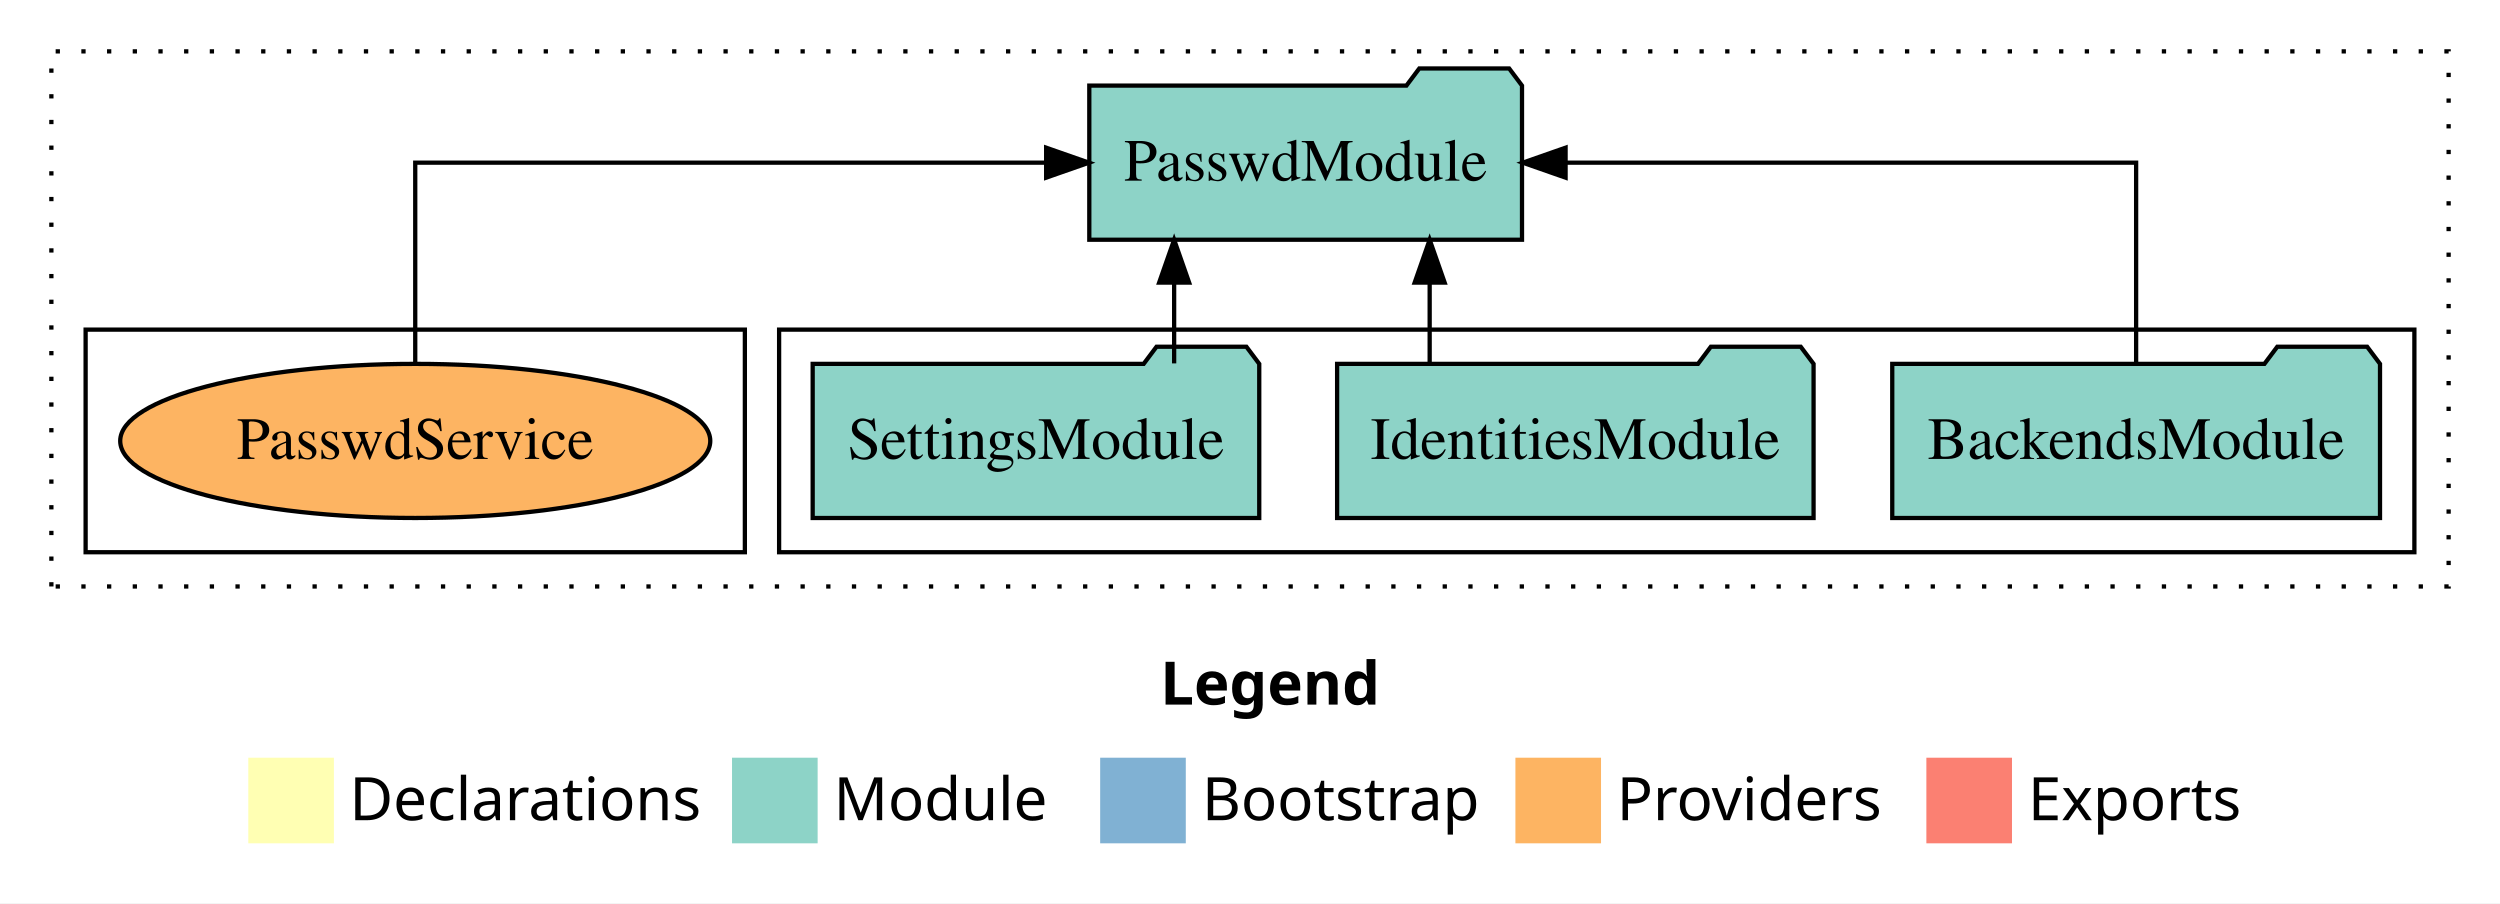
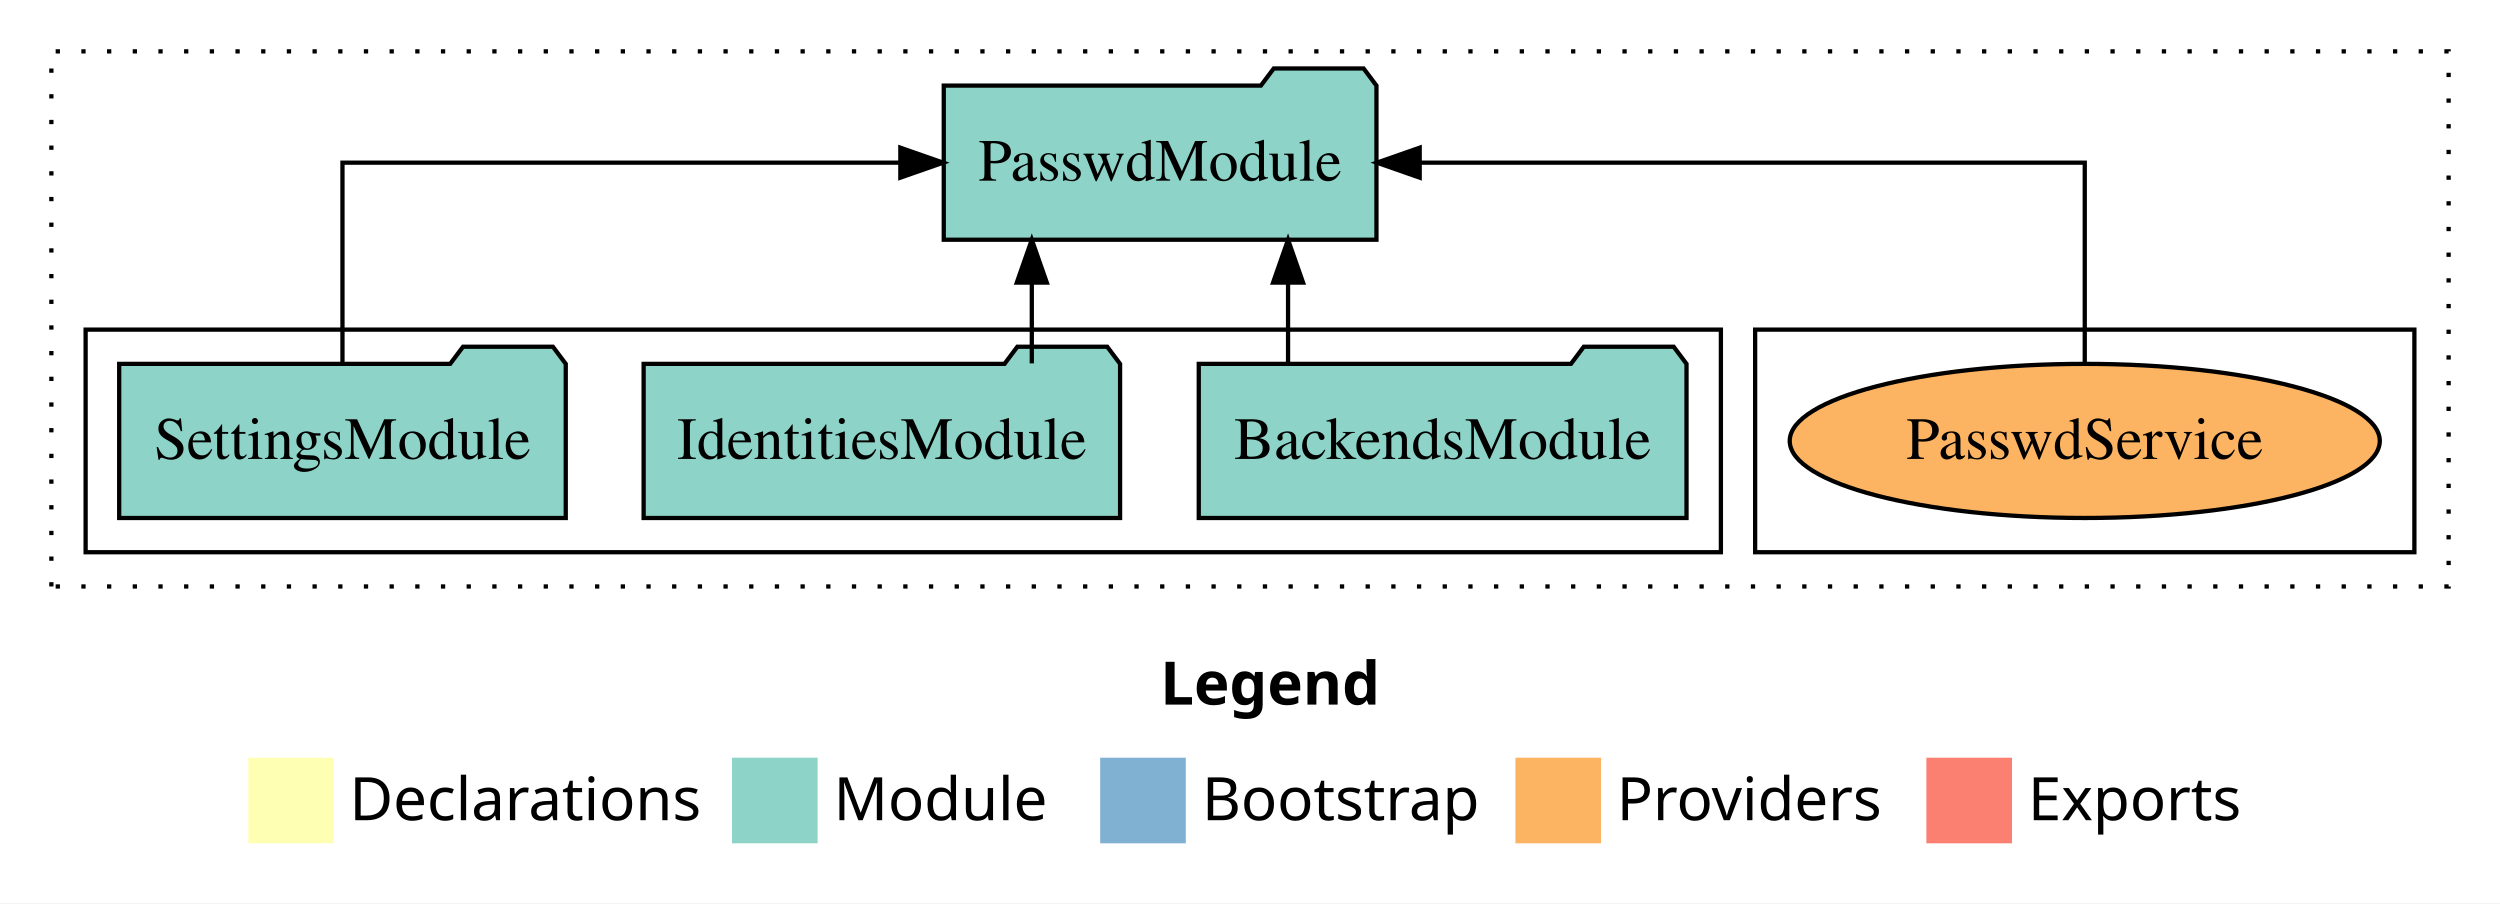
<svg xmlns="http://www.w3.org/2000/svg" width="584pt" height="211pt" viewBox="0.00 0.00 584.00 211.00">
  <g id="graph0" class="graph" transform="scale(1 1) rotate(0) translate(4 207)">
    <polygon fill="white" stroke="transparent" points="-4,4 -4,-207 580,-207 580,4 -4,4" />
    <text text-anchor="start" x="267.01" y="-42.4" font-family="Times-12" font-weight="bold" font-size="14.00">Legend</text>
    <polygon fill="#ffffb3" stroke="transparent" points="54,-10 54,-30 74,-30 74,-10 54,-10" />
    <text text-anchor="start" x="77.63" y="-15.4" font-family="Times-12" font-size="14.00">  Declarations</text>
    <polygon fill="#8dd3c7" stroke="transparent" points="167,-10 167,-30 187,-30 187,-10 167,-10" />
    <text text-anchor="start" x="190.73" y="-15.4" font-family="Times-12" font-size="14.00">  Module</text>
    <polygon fill="#80b1d3" stroke="transparent" points="253,-10 253,-30 273,-30 273,-10 253,-10" />
    <text text-anchor="start" x="276.78" y="-15.4" font-family="Times-12" font-size="14.00">  Bootstrap</text>
    <polygon fill="#fdb462" stroke="transparent" points="350,-10 350,-30 370,-30 370,-10 350,-10" />
    <text text-anchor="start" x="373.67" y="-15.4" font-family="Times-12" font-size="14.00">  Providers</text>
    <polygon fill="#fb8072" stroke="transparent" points="446,-10 446,-30 466,-30 466,-10 446,-10" />
    <text text-anchor="start" x="469.73" y="-15.4" font-family="Times-12" font-size="14.00">  Exports</text>
    <g id="clust1" class="cluster">
      <polygon fill="none" stroke="black" stroke-dasharray="1,5" points="8,-70 8,-195 568,-195 568,-70 8,-70" />
    </g>
+     <g id="clust6" class="cluster">
+       <polygon fill="none" stroke="black" points="406,-78 406,-130 560,-130 560,-78 406,-78" />
+     </g>
    <g id="clust3" class="cluster">
-       <polygon fill="none" stroke="black" points="178,-78 178,-130 560,-130 560,-78 178,-78" />
-     </g>
-     <g id="clust6" class="cluster">
-       <polygon fill="none" stroke="black" points="16,-78 16,-130 170,-130 170,-78 16,-78" />
+       <polygon fill="none" stroke="black" points="16,-78 16,-130 398,-130 398,-78 16,-78" />
    </g>
    <g id="node1" class="node">
-       <polygon fill="#8dd3c7" stroke="black" points="551.97,-122 548.97,-126 527.97,-126 524.97,-122 438.03,-122 438.03,-86 551.97,-86 551.97,-122" />
-       <text text-anchor="middle" x="495" y="-99.8" font-family="Times,serif" font-size="14.00">BackendsModule</text>
+       <polygon fill="#8dd3c7" stroke="black" points="389.97,-122 386.97,-126 365.97,-126 362.97,-122 276.03,-122 276.03,-86 389.97,-86 389.97,-122" />
+       <text text-anchor="middle" x="333" y="-99.8" font-family="Times,serif" font-size="14.00">BackendsModule</text>
    </g>
    <g id="node4" class="node">
-       <polygon fill="#8dd3c7" stroke="black" points="351.54,-187 348.54,-191 327.54,-191 324.54,-187 250.46,-187 250.46,-151 351.54,-151 351.54,-187" />
-       <text text-anchor="middle" x="301" y="-164.8" font-family="Times,serif" font-size="14.00">PasswdModule</text>
+       <polygon fill="#8dd3c7" stroke="black" points="317.54,-187 314.54,-191 293.54,-191 290.54,-187 216.46,-187 216.46,-151 317.54,-151 317.54,-187" />
+       <text text-anchor="middle" x="267" y="-164.8" font-family="Times,serif" font-size="14.00">PasswdModule</text>
    </g>
    <g id="edge1" class="edge">
-       <path fill="none" stroke="black" d="M495,-122.11C495,-141.34 495,-169 495,-169 495,-169 361.72,-169 361.72,-169" />
-       <polygon fill="black" stroke="black" points="361.72,-165.5 351.72,-169 361.72,-172.5 361.72,-165.5" />
+       <path fill="none" stroke="black" d="M296.89,-122.11C296.89,-122.11 296.89,-140.99 296.89,-140.99" />
+       <polygon fill="black" stroke="black" points="293.39,-140.99 296.89,-150.99 300.39,-140.99 293.39,-140.99" />
    </g>
    <g id="node2" class="node">
-       <polygon fill="#8dd3c7" stroke="black" points="419.65,-122 416.65,-126 395.65,-126 392.65,-122 308.35,-122 308.35,-86 419.65,-86 419.65,-122" />
-       <text text-anchor="middle" x="364" y="-99.8" font-family="Times,serif" font-size="14.00">IdentitiesModule</text>
+       <polygon fill="#8dd3c7" stroke="black" points="257.65,-122 254.65,-126 233.65,-126 230.65,-122 146.35,-122 146.35,-86 257.65,-86 257.65,-122" />
+       <text text-anchor="middle" x="202" y="-99.8" font-family="Times,serif" font-size="14.00">IdentitiesModule</text>
    </g>
    <g id="edge2" class="edge">
-       <path fill="none" stroke="black" d="M329.97,-122.11C329.97,-122.11 329.97,-140.99 329.97,-140.99" />
-       <polygon fill="black" stroke="black" points="326.47,-140.99 329.97,-150.99 333.47,-140.99 326.47,-140.99" />
+       <path fill="none" stroke="black" d="M237.03,-122.11C237.03,-122.11 237.03,-140.99 237.03,-140.99" />
+       <polygon fill="black" stroke="black" points="233.53,-140.99 237.03,-150.99 240.53,-140.99 233.53,-140.99" />
    </g>
    <g id="node3" class="node">
-       <polygon fill="#8dd3c7" stroke="black" points="290.16,-122 287.16,-126 266.16,-126 263.16,-122 185.84,-122 185.84,-86 290.16,-86 290.16,-122" />
-       <text text-anchor="middle" x="238" y="-99.8" font-family="Times,serif" font-size="14.00">SettingsModule</text>
+       <polygon fill="#8dd3c7" stroke="black" points="128.16,-122 125.16,-126 104.16,-126 101.16,-122 23.84,-122 23.84,-86 128.16,-86 128.16,-122" />
+       <text text-anchor="middle" x="76" y="-99.8" font-family="Times,serif" font-size="14.00">SettingsModule</text>
    </g>
    <g id="edge3" class="edge">
-       <path fill="none" stroke="black" d="M270.28,-122.11C270.28,-122.11 270.28,-140.99 270.28,-140.99" />
-       <polygon fill="black" stroke="black" points="266.78,-140.99 270.28,-150.99 273.78,-140.99 266.78,-140.99" />
+       <path fill="none" stroke="black" d="M76,-122.11C76,-141.34 76,-169 76,-169 76,-169 206.32,-169 206.32,-169" />
+       <polygon fill="black" stroke="black" points="206.32,-172.5 216.32,-169 206.32,-165.5 206.32,-172.5" />
    </g>
    <g id="node5" class="node">
-       <ellipse fill="#fdb462" stroke="black" cx="93" cy="-104" rx="68.92" ry="18" />
-       <text text-anchor="middle" x="93" y="-99.8" font-family="Times,serif" font-size="14.00">PasswdService</text>
+       <ellipse fill="#fdb462" stroke="black" cx="483" cy="-104" rx="68.92" ry="18" />
+       <text text-anchor="middle" x="483" y="-99.8" font-family="Times,serif" font-size="14.00">PasswdService</text>
    </g>
    <g id="edge4" class="edge">
-       <path fill="none" stroke="black" d="M93,-122.11C93,-141.34 93,-169 93,-169 93,-169 240.38,-169 240.38,-169" />
-       <polygon fill="black" stroke="black" points="240.38,-172.5 250.38,-169 240.38,-165.5 240.38,-172.5" />
+       <path fill="none" stroke="black" d="M483,-122.11C483,-141.34 483,-169 483,-169 483,-169 327.64,-169 327.64,-169" />
+       <polygon fill="black" stroke="black" points="327.64,-165.5 317.64,-169 327.64,-172.5 327.64,-165.5" />
    </g>
  </g>
</svg>
